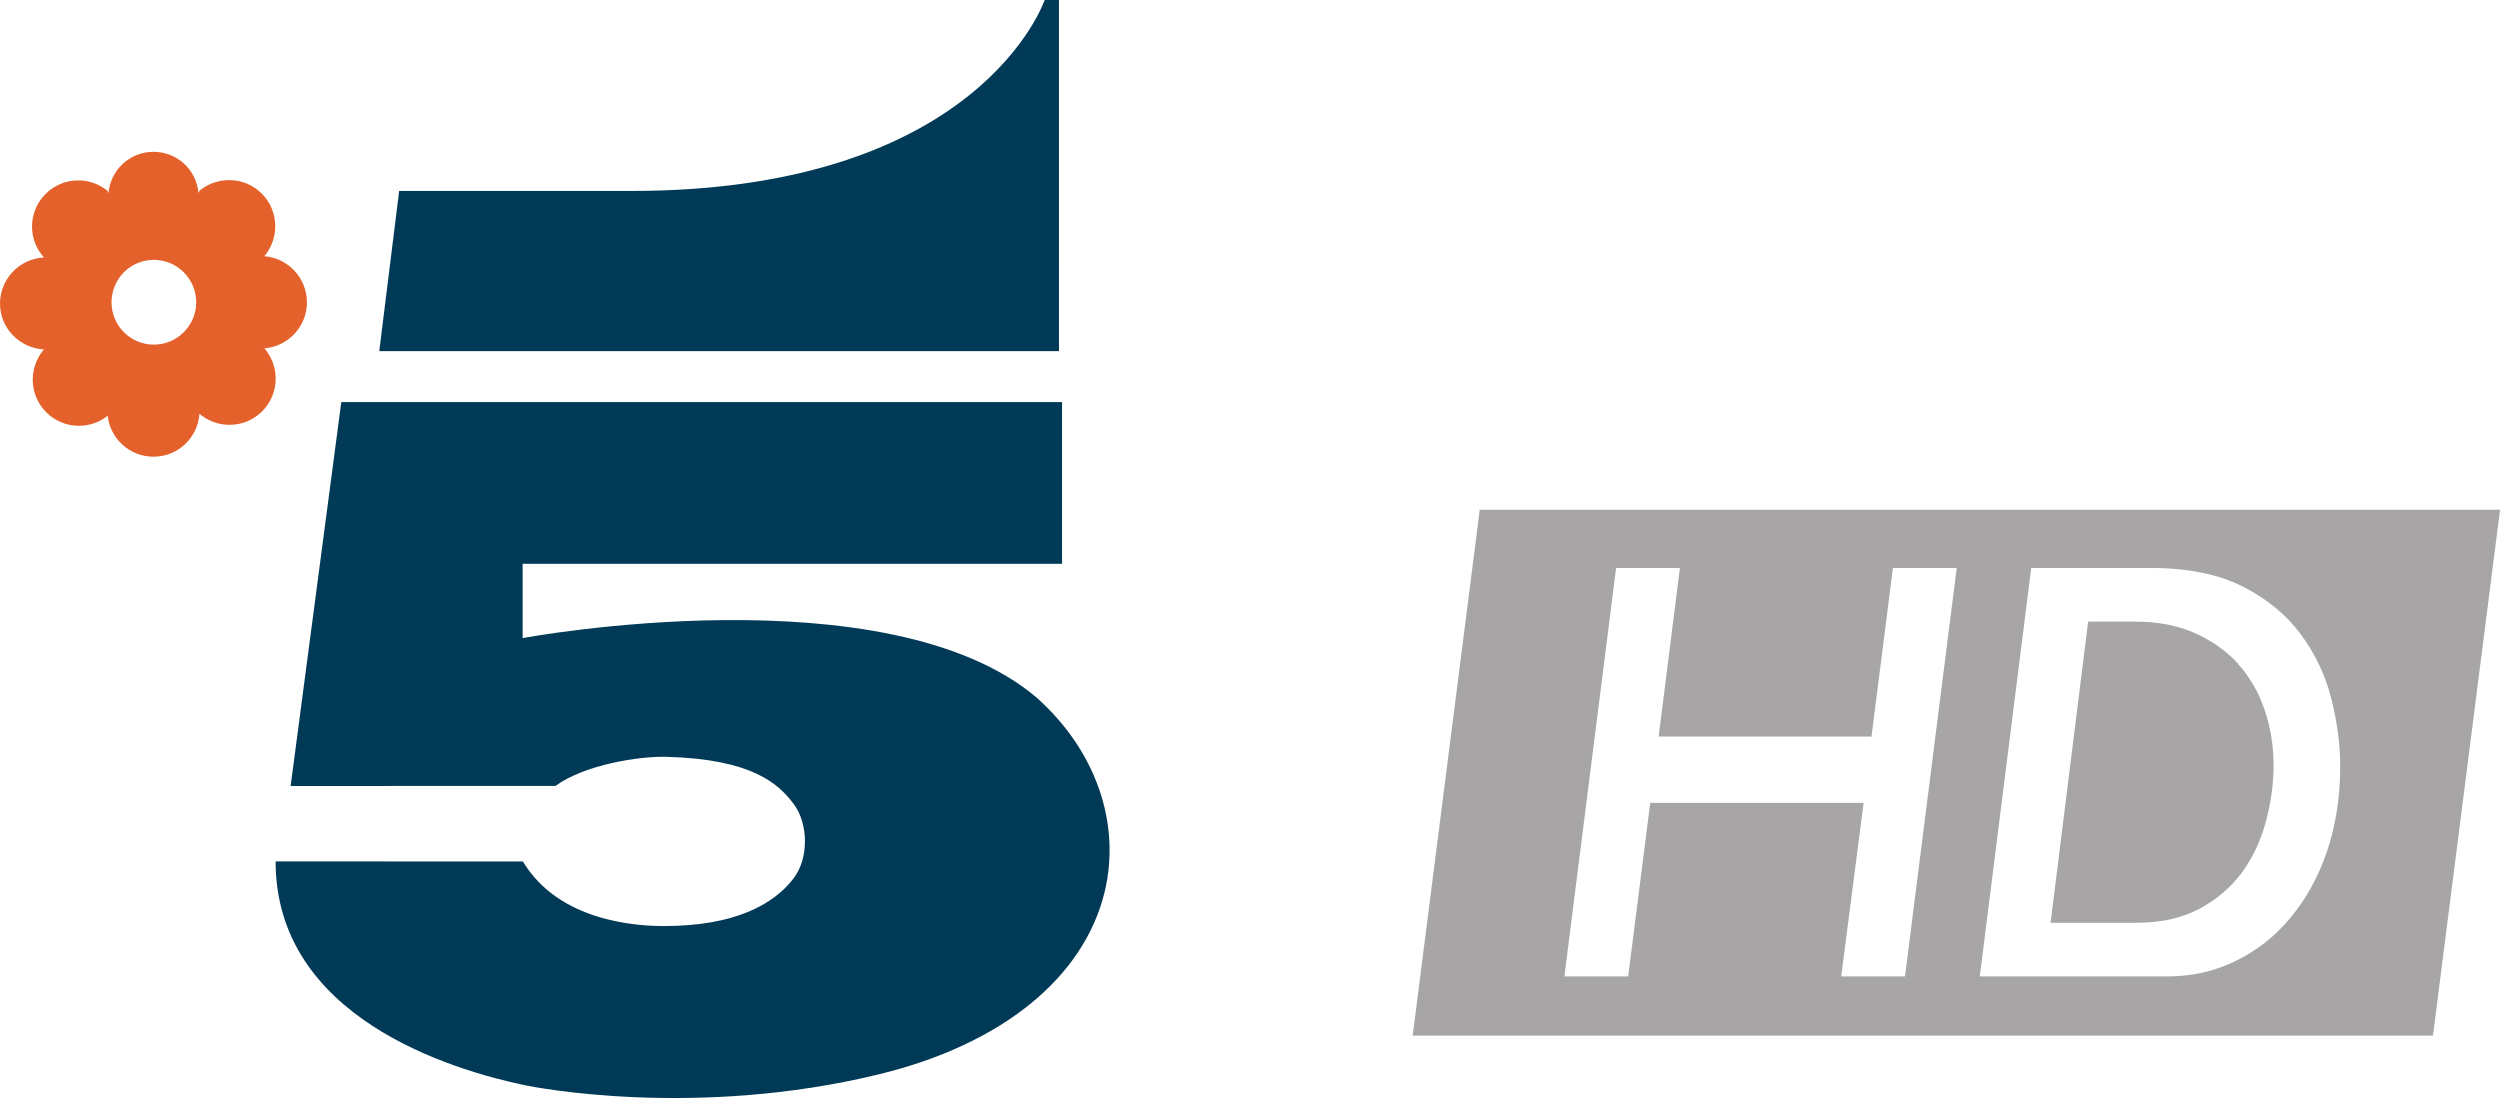
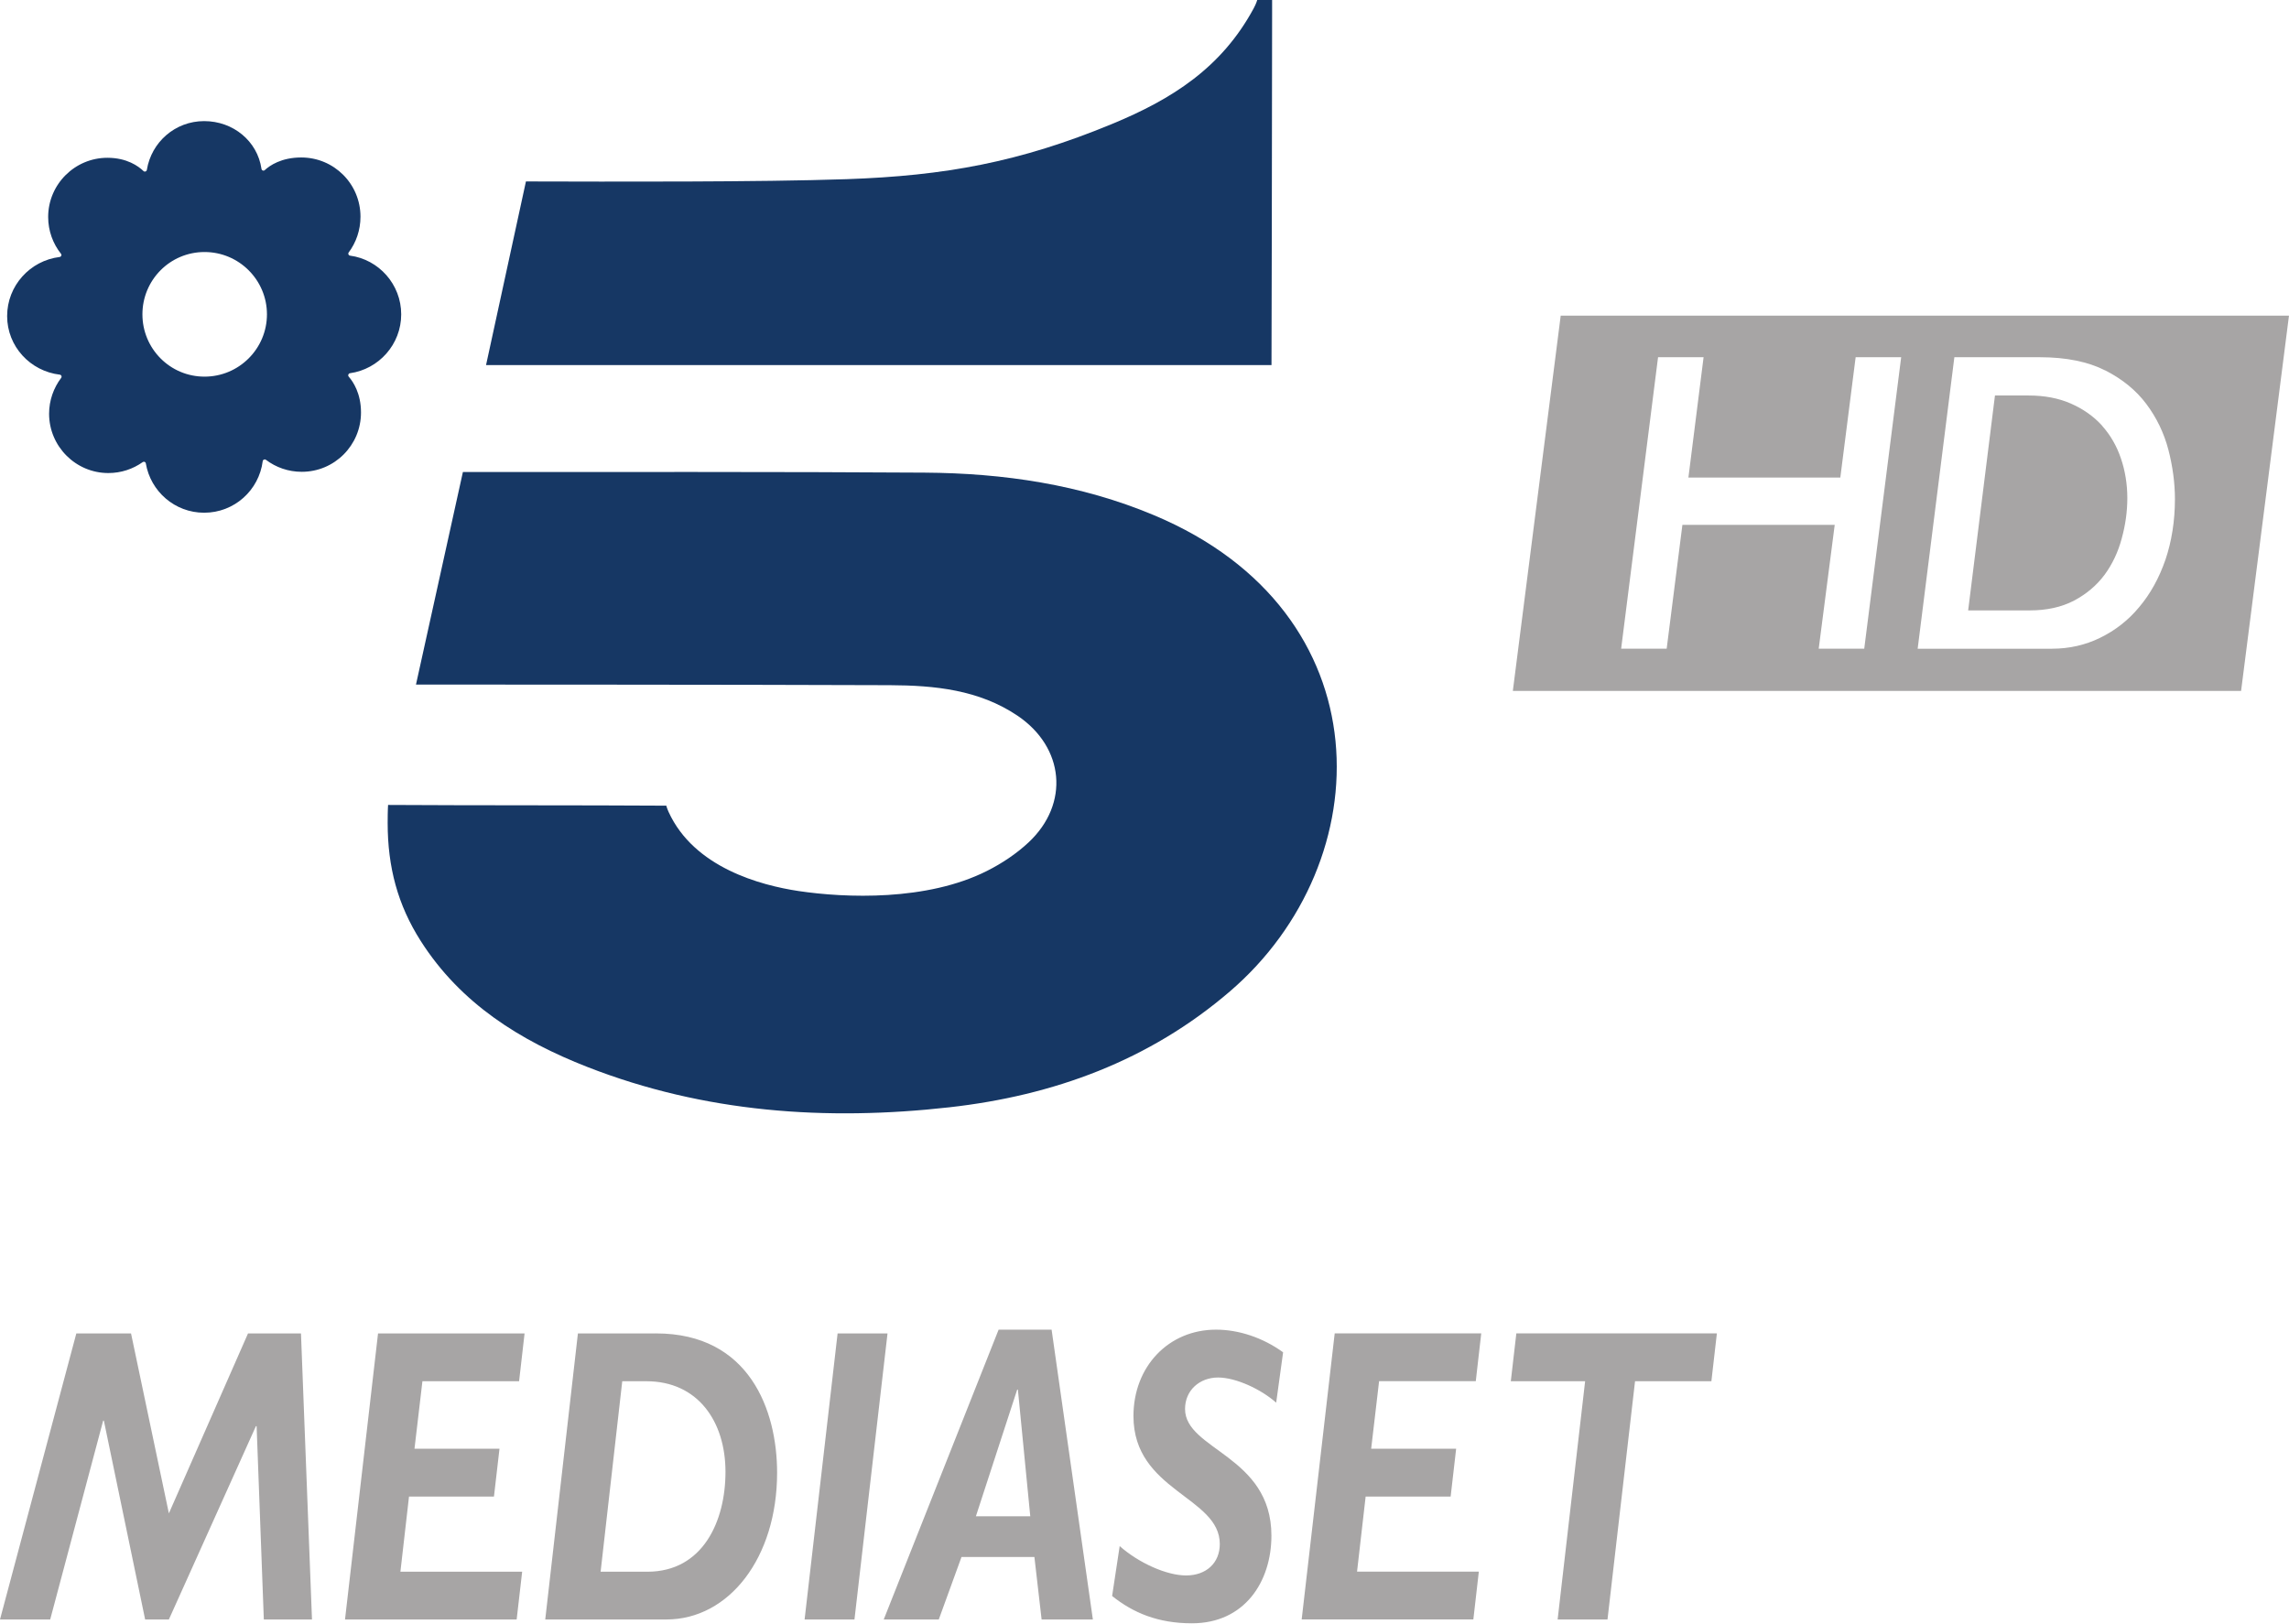
- <svg xmlns="http://www.w3.org/2000/svg" height="263.53" width="600" version="1.1" viewBox="0 0 158.75 69.724">
-   <path style="font-variant-ligatures:normal;shape-padding:0;color-rendering:auto;font-variant-alternates:normal;text-decoration-color:#000000;color:#000000;font-variant-numeric:normal;mix-blend-mode:normal;image-rendering:auto;text-indent:0;solid-color:#000000;font-variant-position:normal;text-decoration-line:none;font-feature-settings:normal;font-variant-caps:normal;isolation:auto;white-space:normal;shape-rendering:auto;text-transform:none;text-decoration-style:solid" d="m93.962 32.368-0.109 0.876-4.148 32.516h64.788l4.26-33.392zm8.661 3.698h4.051l-1.35 10.705h13.515l1.362-10.705h4.051l-3.284 25.935h-4.051l1.423-11.021h-13.551l-1.399 11.021h-4.051zm26.36 0h7.615c2.36 0 4.306 0.414 5.79 1.168h0.012c1.533 0.779 2.761 1.788 3.662 2.993 0.912 1.216 1.569 2.579 1.958 4.063 0.389 1.508 0.584 2.993 0.584 4.391 0 1.946-0.292 3.759-0.839 5.389-0.572 1.654-1.35 3.053-2.336 4.221-0.973 1.18-2.153 2.092-3.479 2.737-1.314 0.645-2.749 0.973-4.294 0.973h-11.94zm3.613 3.406-0.109 0.876-2.275 18.247h5.486c1.472 0 2.81-0.28 3.941-0.876 1.083-0.572 2.007-1.35 2.713-2.299 0.693-0.949 1.204-2.031 1.521-3.224 0.328-1.192 0.499-2.396 0.499-3.601 0-1.229-0.195-2.421-0.572-3.528-0.377-1.107-0.937-2.08-1.679-2.907v-0.012c-0.754-0.827-1.691-1.484-2.773-1.958-1.107-0.487-2.372-0.718-3.759-0.718z" stroke-width="1.216" fill="#a7a5a5" />
-   <g stroke-width=".444" fill-rule="evenodd">
-     <path d="m67.244-0.001h-0.908s-4.074 12.126-26.263 12.126h-14.727l-1.263 10.171h43.162z" fill="#013a57" />
-     <path d="m65.86 44.324c-9.525-8.118-32.673-3.807-32.673-3.807v-4.716h34.253v-10.271h-45.768l-3.217 24.38 16.816-0.005c1.853-1.35 5.306-1.899 7.087-1.847 5.393 0.154 7.076 1.693 8.057 3.017 0.898 1.211 0.965 3.377 0 4.67-1.283 1.714-3.813 3.058-8.246 3.058-1.688 0-6.656-0.257-8.965-4.1l-15.703-0.005c0 9.868 11.084 13.229 15.887 14.225 0.431 0.087 10.705 2.15 22.435-0.708 7.8-1.899 13.024-6.137 14.333-11.628 1.021-4.331-0.575-8.919-4.295-12.259" fill="#013a57" />
-     <path d="m19.49 19.195c0-1.545-1.201-2.812-2.704-2.925 0.426-0.508 0.693-1.175 0.693-1.904 0-1.617-1.303-2.93-2.925-2.93-0.718 0-1.375 0.251-1.888 0.677l-0.062 0.139v0.041c-0.098-1.483-1.339-2.653-2.858-2.653-1.514 0-2.735 1.16-2.858 2.632l-0.061-0.156c-0.508-0.415-1.16-0.662-1.863-0.662-1.611 0-2.93 1.314-2.93 2.93 0 0.759 0.287 1.447 0.759 1.965-1.555 0.077-2.792 1.36-2.792 2.93 0 1.56 1.242 2.822 2.786 2.91-0.436 0.513-0.708 1.19-0.708 1.919 0 1.617 1.314 2.93 2.925 2.93 0.693 0 1.329-0.236 1.832-0.636 0.169 1.457 1.396 2.597 2.91 2.597 1.56 0 2.812-1.206 2.92-2.725 0.513 0.436 1.18 0.703 1.909 0.703 1.627 0 2.93-1.319 2.93-2.935 0-0.739-0.277-1.411-0.713-1.929l-0.046 0.01c1.529-0.098 2.745-1.375 2.745-2.93m-9.725 2.69c-1.488 0-2.684-1.211-2.684-2.689 0-1.483 1.196-2.694 2.684-2.694 1.488 0 2.694 1.211 2.694 2.694 0 1.478-1.206 2.689-2.694 2.689" fill="#e4612b" />
+ <svg xmlns="http://www.w3.org/2000/svg" width="90.243mm" height="64.009mm" viewBox="0 0 90.243 64.009" version="1.1" id="svg923">
+   <defs id="defs917" />
+   <g id="layer1" transform="translate(-30.13798,-76.96706)">
+     <g id="g865" transform="matrix(0.04074448,0,0,0.04074448,30.41933,76.96706)">
+       <path id="path4" d="M 395.6,662.5 441,456.8 c 134.9,0 315.1,-0.3 446.7,0.6 76.3,0.5 151,11.4 222,41.2 224.1,93.9 219.8,335.3 73.4,460.9 -78.2,67.1 -170.7,100.8 -271.3,112.1 -119.3,13.4 -237.2,5.2 -350.3,-39 -65,-25.4 -122.8,-61.4 -161.4,-122.1 -22.1,-34.7 -31.9,-71.2 -31.9,-114 0,-12.8 0.4,-17.5 0.4,-17.5 80.1,0.5 189.2,0.2 269.2,0.7 0,0 0.6,2.4 2.2,6 24.7,54.1 89.3,71.1 125.7,76.6 45.4,6.8 124.4,9.9 182.5,-19.5 14.5,-7.3 28.6,-16.7 40.3,-27.7 39.7,-37.3 34.5,-91.9 -10.9,-122.5 -37.3,-25.1 -80.1,-29.3 -123.3,-29.5 -143.4,-0.6 -458.7,-0.6 -458.7,-0.6 z" class="st0" style="fill:#163764" />
+       <path id="path6" d="m 1223.4,353.3 h -760 L 502,175.6 c 85.1,0.2 225.2,0.7 310.2,-2.2 95.4,-3.3 167.5,-16.5 256.6,-53.3 C 1127.2,96 1175,65.7 1206.1,8.2 c 2.7,-5 3.5,-8.2 3.5,-8.2 h 14.4 c 0,0 0,8.1 0,12.2 0,111.5 -0.6,341.1 -0.6,341.1 z" class="st0" style="fill:#163764" />
+       <path id="path8" d="m 381.3,304.2 c 0,-29 -21.7,-53.1 -49.5,-56.8 -1.5,-0.2 -2.2,-1.9 -1.3,-3.1 7.1,-9.5 11.4,-21.5 11.4,-34.6 0,-31.6 -25.5,-57.3 -57.3,-57.3 -19.3,0 -30.5,7.8 -35.3,12.2 -1.1,1.1 -3,0.4 -3.2,-1.2 -3.9,-26.8 -27.3,-46.2 -55.5,-46.2 -28.1,0 -51.1,20.5 -55.4,47.2 -0.3,1.6 -2.2,2.2 -3.3,1.1 -4.8,-4.6 -15.9,-12.8 -34.9,-12.8 -31.5,0 -57.3,25.7 -57.3,57.3 0,13.5 4.7,25.9 12.4,35.6 1,1.2 0.2,2.9 -1.3,3.1 C 22.2,252.2 0,276.5 0,305.9 c 0,29.4 22.4,53.3 51,56.7 1.5,0.2 2.2,1.9 1.3,3.1 -7.3,9.6 -11.7,21.8 -11.7,34.7 0,31.6 25.8,57.4 57.3,57.4 12.4,0 23.9,-3.9 33.3,-10.6 1.2,-0.8 2.8,-0.2 3,1.3 4.6,27 28,47.7 56.4,47.7 29.3,0 53.1,-21.8 56.7,-49.9 0.2,-1.5 1.9,-2.2 3.1,-1.3 9.7,7.3 21.6,11.6 34.7,11.6 31.8,0 57.3,-25.8 57.3,-57.4 0,-18.5 -7.6,-29.8 -11.9,-34.7 -1,-1.2 -0.3,-3.1 1.2,-3.3 27.9,-3.9 49.6,-27.9 49.6,-57 M 191,364.5 c -33.4,0 -60.1,-27.1 -60.1,-60.3 0,-33.2 26.7,-60.3 60.1,-60.3 33.4,0 60.4,27.1 60.4,60.3 0,33.2 -27,60.3 -60.4,60.3" class="st0" style="fill:#163764" />
+     </g>
+     <path style="color:#000000;font-variant-ligatures:normal;font-variant-position:normal;font-variant-caps:normal;font-variant-numeric:normal;font-variant-alternates:normal;font-feature-settings:normal;text-indent:0;text-decoration:none;text-decoration-line:none;text-decoration-style:solid;text-decoration-color:#000000;text-transform:none;white-space:normal;shape-padding:0;isolation:auto;mix-blend-mode:normal;solid-color:#000000;fill:#a7a5a5;stroke-width:0.539;color-rendering:auto;image-rendering:auto;shape-rendering:auto" d="m 91.668,89.414 -0.049,0.388 -1.838,14.41 h 28.711 l 1.888,-14.798 z m 3.838,1.639 h 1.795 l -0.598,4.744 h 5.989 l 0.604,-4.744 h 1.795 l -1.456,11.493 h -1.795 l 0.631,-4.884 h -6.005 l -0.62,4.884 h -1.795 z m 11.682,0 h 3.375 c 1.046,0 1.908,0.183 2.566,0.518 h 0.005 c 0.679,0.345 1.224,0.792 1.623,1.326 0.404,0.539 0.695,1.143 0.868,1.801 0.173,0.668 0.259,1.326 0.259,1.946 0,0.863 -0.129,1.666 -0.372,2.388 -0.253,0.733 -0.598,1.353 -1.035,1.871 -0.431,0.523 -0.954,0.927 -1.542,1.213 -0.582,0.286 -1.218,0.431 -1.903,0.431 h -5.291 z m 1.601,1.509 -0.049,0.388 -1.008,8.086 h 2.431 c 0.652,0 1.245,-0.124 1.747,-0.388 0.48,-0.253 0.889,-0.598 1.202,-1.019 0.307,-0.42 0.534,-0.9 0.674,-1.429 0.146,-0.528 0.221,-1.062 0.221,-1.596 0,-0.544 -0.086,-1.073 -0.253,-1.563 -0.167,-0.491 -0.415,-0.922 -0.744,-1.288 v -0.005 c -0.334,-0.367 -0.749,-0.658 -1.229,-0.868 -0.491,-0.216 -1.051,-0.318 -1.666,-0.318 z" id="path2" />
+     <path id="path3117" d="m 42.004,129.546 h -2.088 l -3.12,7.095 -1.492,-7.095 h -2.157 l -3.009,11.279 h 1.979 l 2.088,-7.839 h 0.028 l 1.627,7.839 h 0.936 l 3.432,-7.624 h 0.027 l 0.284,7.624 h 1.899 z m 8.815,0 h -5.777 l -1.302,11.279 h 6.767 l 0.217,-1.885 h -4.8 l 0.339,-2.961 h 3.349 l 0.218,-1.886 h -3.351 l 0.313,-2.663 h 3.811 z m 2.103,0 -1.288,11.279 h 4.775 c 2.467,0 4.366,-2.431 4.366,-5.789 0,-2.448 -1.084,-5.491 -4.775,-5.491 z m 1.748,1.885 h 0.95 c 2.034,0 3.12,1.59 3.12,3.574 0,1.951 -0.895,3.937 -3.078,3.937 H 53.817 Z m 10.458,-1.885 h -1.968 l -1.301,11.279 h 1.966 z m 6.469,-0.149 H 69.508 l -4.529,11.428 h 2.17 l 0.896,-2.464 h 2.874 l 0.284,2.464 h 2.021 z m -1.357,2.364 h 0.028 l 0.488,4.996 h -2.144 z m 10.484,-1.471 c -0.801,-0.58 -1.75,-0.893 -2.645,-0.893 -1.872,0 -3.255,1.455 -3.255,3.407 0,2.96 3.404,3.175 3.404,5.045 0,0.743 -0.529,1.24 -1.33,1.24 -0.772,0 -1.871,-0.497 -2.617,-1.158 l -0.298,1.968 c 0.827,0.662 1.804,1.077 3.147,1.077 2.074,0 3.133,-1.638 3.133,-3.457 0,-3.159 -3.405,-3.374 -3.405,-4.995 0,-0.743 0.583,-1.24 1.301,-1.24 0.705,0 1.697,0.463 2.292,0.992 z m 7.811,-0.745 h -5.777 l -1.302,11.279 h 6.768 l 0.216,-1.885 h -4.801 l 0.339,-2.961 h 3.351 l 0.217,-1.886 h -3.35 l 0.312,-2.663 h 3.812 z m 9.29,0 h -7.906 l -0.218,1.885 h 2.93 l -1.084,9.395 h 1.966 l 1.086,-9.395 h 3.01 z" style="fill:#a7a5a5;fill-rule:nonzero;stroke:none;stroke-width:0.171" />
  </g>
</svg>
